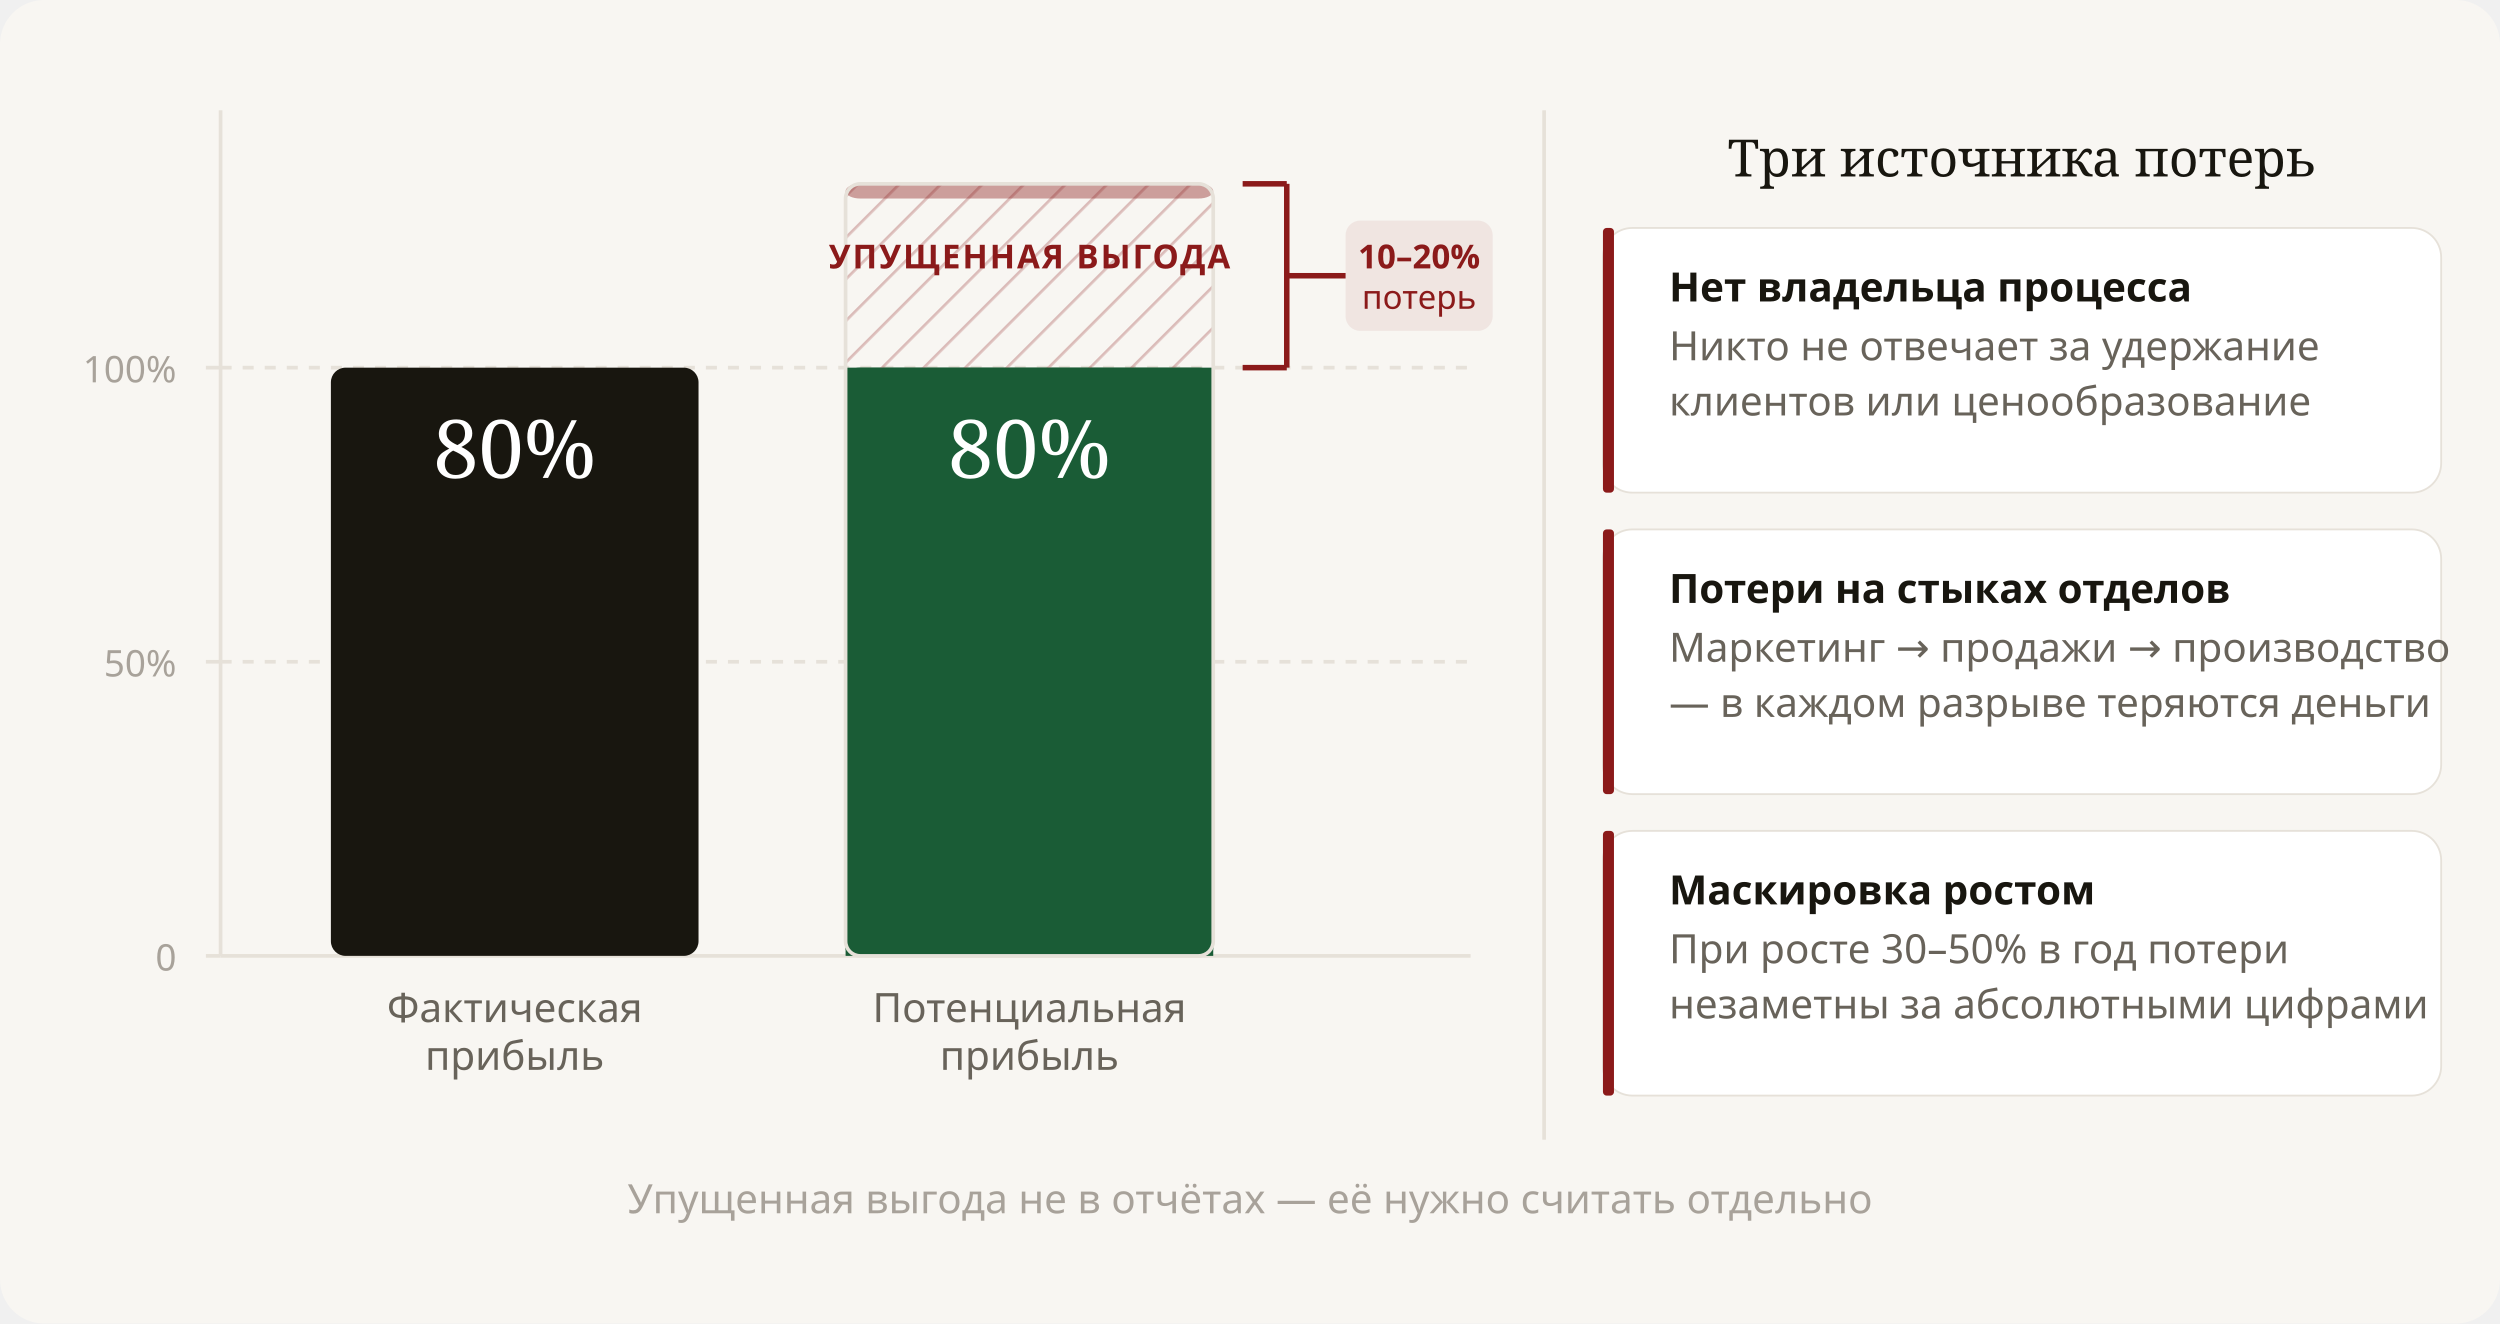
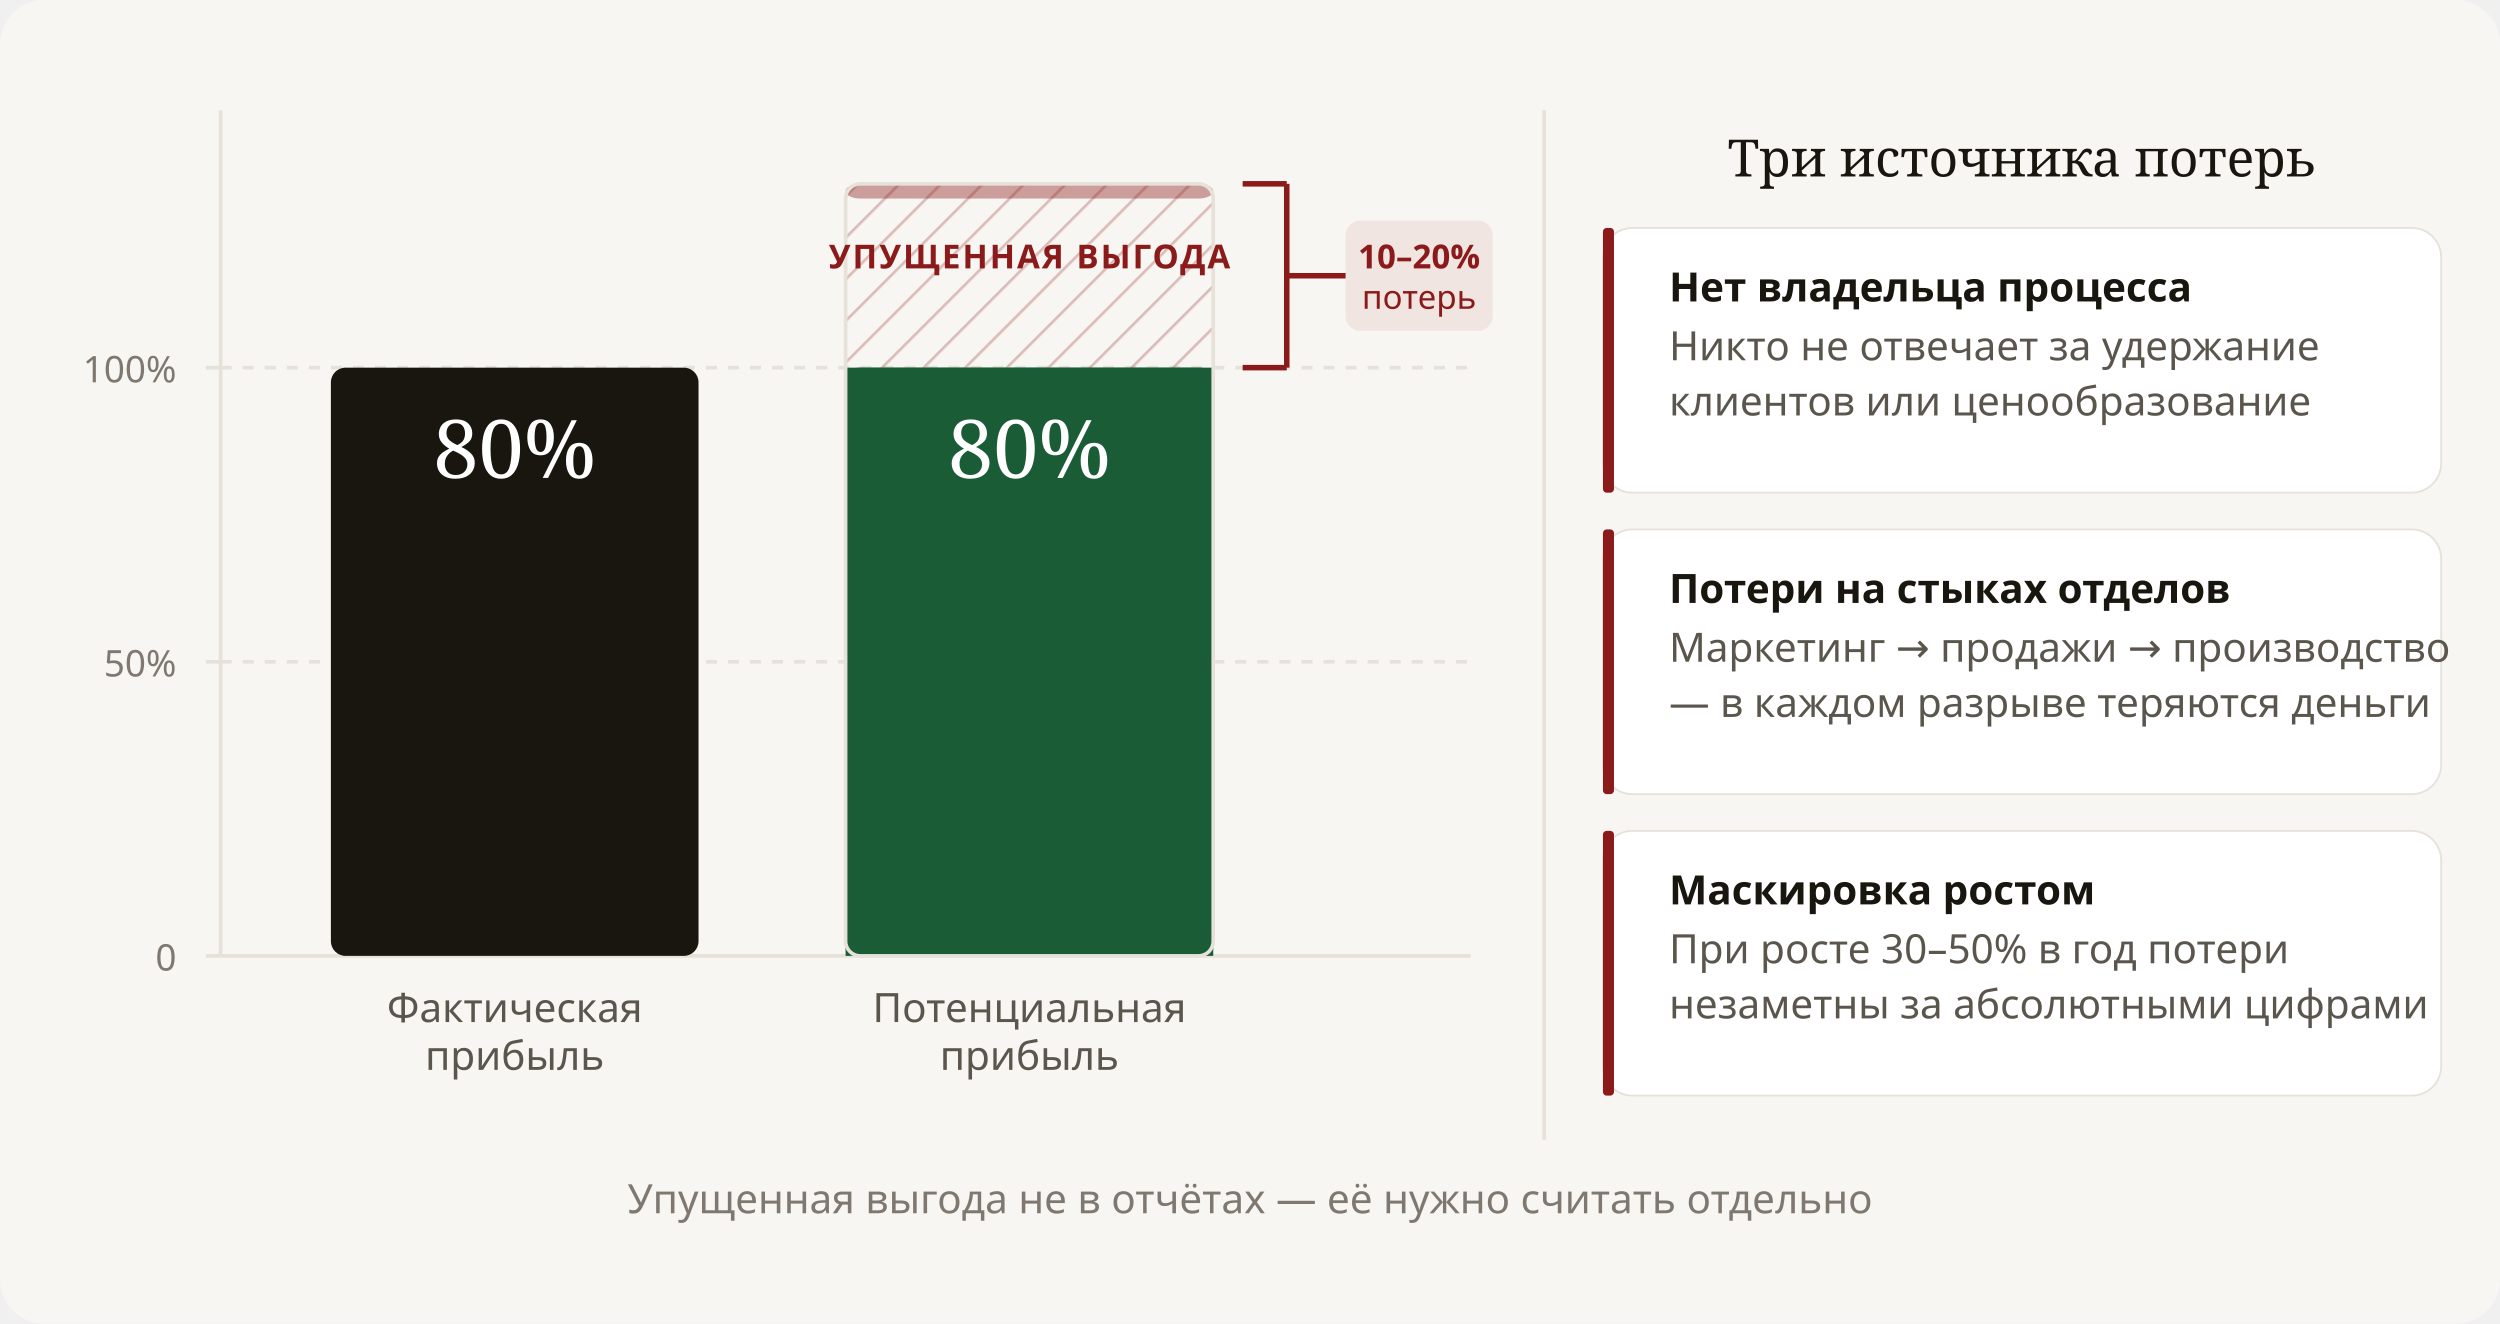
<svg xmlns="http://www.w3.org/2000/svg" width="100%" viewBox="0 0 680 360" role="img">
  <defs>
    <pattern id="hatch" patternUnits="userSpaceOnUse" width="8" height="8" patternTransform="rotate(45)">
      <line x1="0" y1="0" x2="0" y2="8" stroke="#8b1a1a" stroke-width="1.5" stroke-opacity="0.25" />
    </pattern>
  </defs>
  <rect width="680" height="360" fill="#f8f6f2" rx="12" />
  <line x1="60" y1="30" x2="60" y2="260" stroke="#e6e1d9" stroke-width="1" />
  <line x1="60" y1="260" x2="400" y2="260" stroke="#e6e1d9" stroke-width="1" />
  <line x1="56" y1="260" x2="60" y2="260" stroke="#e6e1d9" stroke-width="1" />
  <line x1="56" y1="180" x2="60" y2="180" stroke="#e6e1d9" stroke-width="1" />
  <line x1="56" y1="100" x2="60" y2="100" stroke="#e6e1d9" stroke-width="1" />
-   <text x="48" y="264" text-anchor="end" font-family="Instrument Sans, sans-serif" font-size="10" fill="#a8a29a">0</text>
-   <text x="48" y="184" text-anchor="end" font-family="Instrument Sans, sans-serif" font-size="10" fill="#a8a29a">50%</text>
-   <text x="48" y="104" text-anchor="end" font-family="Instrument Sans, sans-serif" font-size="10" fill="#a8a29a">100%</text>
+   <text x="48" y="264" text-anchor="end" font-family="Instrument Sans, sans-serif" font-size="10" fill="#7e7870">0</text>
+   <text x="48" y="184" text-anchor="end" font-family="Instrument Sans, sans-serif" font-size="10" fill="#7e7870">50%</text>
+   <text x="48" y="104" text-anchor="end" font-family="Instrument Sans, sans-serif" font-size="10" fill="#7e7870">100%</text>
  <line x1="60" y1="180" x2="400" y2="180" stroke="#e6e1d9" stroke-width="1" stroke-dasharray="3 3" />
  <line x1="60" y1="100" x2="400" y2="100" stroke="#e6e1d9" stroke-width="1" stroke-dasharray="3 3" />
  <rect x="90" y="100" width="100" height="160" fill="#18160f" rx="4" />
-   <text x="140" y="278" text-anchor="middle" font-family="Instrument Sans, sans-serif" font-size="11" fill="#68635a">Фактическая</text>
-   <text x="140" y="291" text-anchor="middle" font-family="Instrument Sans, sans-serif" font-size="11" fill="#68635a">прибыль</text>
+   <text x="140" y="278" text-anchor="middle" font-family="Instrument Sans, sans-serif" font-size="11" fill="#5a564d">Фактическая</text>
+   <text x="140" y="291" text-anchor="middle" font-family="Instrument Sans, sans-serif" font-size="11" fill="#5a564d">прибыль</text>
  <text x="140" y="130" text-anchor="middle" font-family="Instrument Serif, serif" font-size="22" fill="#fff" font-weight="400">80%</text>
  <rect x="230" y="100" width="100" height="160" fill="#1a5c36" rx="0" />
  <rect x="230" y="100" width="100" height="4" fill="#1a5c36" rx="4" />
  <rect x="230" y="256" width="100" height="4" fill="#1a5c36" rx="4" />
  <rect x="230" y="50" width="100" height="50" fill="url(#hatch)" rx="0" />
  <rect x="230" y="50" width="100" height="4" fill="#8b1a1a" fill-opacity="0.4" rx="4" />
  <rect x="230" y="50" width="100" height="210" fill="none" stroke="#e6e1d9" stroke-width="1" rx="4" />
-   <text x="280" y="278" text-anchor="middle" font-family="Instrument Sans, sans-serif" font-size="11" fill="#68635a">Потенциальная</text>
-   <text x="280" y="291" text-anchor="middle" font-family="Instrument Sans, sans-serif" font-size="11" fill="#68635a">прибыль</text>
+   <text x="280" y="278" text-anchor="middle" font-family="Instrument Sans, sans-serif" font-size="11" fill="#5a564d">Потенциальная</text>
+   <text x="280" y="291" text-anchor="middle" font-family="Instrument Sans, sans-serif" font-size="11" fill="#5a564d">прибыль</text>
  <text x="280" y="130" text-anchor="middle" font-family="Instrument Serif, serif" font-size="22" fill="#fff" font-weight="400">80%</text>
  <text x="280" y="73" text-anchor="middle" font-family="Instrument Sans, sans-serif" font-size="9" font-weight="600" fill="#8b1a1a" letter-spacing=".06em">УПУЩЕННАЯ ВЫГОДА</text>
  <line x1="338" y1="50" x2="350" y2="50" stroke="#8b1a1a" stroke-width="1.5" />
  <line x1="350" y1="50" x2="350" y2="100" stroke="#8b1a1a" stroke-width="1.5" />
  <line x1="338" y1="100" x2="350" y2="100" stroke="#8b1a1a" stroke-width="1.5" />
  <line x1="350" y1="75" x2="366" y2="75" stroke="#8b1a1a" stroke-width="1.5" />
  <rect x="366" y="60" width="40" height="30" fill="#8b1a1a" fill-opacity="0.08" rx="4" />
  <text x="386" y="73" text-anchor="middle" font-family="Instrument Sans, sans-serif" font-size="9" font-weight="600" fill="#8b1a1a">10–20%</text>
  <text x="386" y="84" text-anchor="middle" font-family="Instrument Sans, sans-serif" font-size="9" fill="#8b1a1a">потерь</text>
  <line x1="420" y1="30" x2="420" y2="310" stroke="#e6e1d9" stroke-width="1" />
  <text x="550" y="48" text-anchor="middle" font-family="Instrument Serif, serif" font-size="14" fill="#18160f">Три источника потерь</text>
  <rect x="436" y="62" width="228" height="72" rx="8" fill="#fff" stroke="#e6e1d9" stroke-width="0.5" />
  <rect x="436" y="62" width="3" height="72" rx="1" fill="#8b1a1a" />
  <text x="454" y="82" font-family="Instrument Sans, sans-serif" font-size="11" font-weight="600" fill="#18160f">Нет владельца процесса</text>
-   <text x="454" y="98" font-family="Instrument Sans, sans-serif" font-size="11" fill="#68635a">Никто не отвечает за удержание</text>
-   <text x="454" y="113" font-family="Instrument Sans, sans-serif" font-size="11" fill="#68635a">клиентов или ценообразование</text>
+   <text x="454" y="98" font-family="Instrument Sans, sans-serif" font-size="11" fill="#5a564d">Никто не отвечает за удержание</text>
+   <text x="454" y="113" font-family="Instrument Sans, sans-serif" font-size="11" fill="#5a564d">клиентов или ценообразование</text>
  <rect x="436" y="144" width="228" height="72" rx="8" fill="#fff" stroke="#e6e1d9" stroke-width="0.5" />
  <rect x="436" y="144" width="3" height="72" rx="1" fill="#8b1a1a" />
  <text x="454" y="164" font-family="Instrument Sans, sans-serif" font-size="11" font-weight="600" fill="#18160f">Потери на стыках отделов</text>
-   <text x="454" y="180" font-family="Instrument Sans, sans-serif" font-size="11" fill="#68635a">Маркетинг → продажи → производство</text>
-   <text x="454" y="195" font-family="Instrument Sans, sans-serif" font-size="11" fill="#68635a">— в каждом разрыве теряются деньги</text>
+   <text x="454" y="180" font-family="Instrument Sans, sans-serif" font-size="11" fill="#5a564d">Маркетинг → продажи → производство</text>
+   <text x="454" y="195" font-family="Instrument Sans, sans-serif" font-size="11" fill="#5a564d">— в каждом разрыве теряются деньги</text>
  <rect x="436" y="226" width="228" height="72" rx="8" fill="#fff" stroke="#e6e1d9" stroke-width="0.5" />
  <rect x="436" y="226" width="3" height="72" rx="1" fill="#8b1a1a" />
  <text x="454" y="246" font-family="Instrument Sans, sans-serif" font-size="11" font-weight="600" fill="#18160f">Маскировка ростом</text>
-   <text x="454" y="262" font-family="Instrument Sans, sans-serif" font-size="11" fill="#68635a">При росте 30–50% в год потери</text>
-   <text x="454" y="277" font-family="Instrument Sans, sans-serif" font-size="11" fill="#68635a">незаметны за абсолютными цифрами</text>
-   <text x="340" y="330" text-anchor="middle" font-family="Instrument Sans, sans-serif" font-size="11" fill="#a8a29a">Упущенная выгода не в отчётах — её нужно считать отдельно</text>
+   <text x="454" y="262" font-family="Instrument Sans, sans-serif" font-size="11" fill="#5a564d">При росте 30–50% в год потери</text>
+   <text x="454" y="277" font-family="Instrument Sans, sans-serif" font-size="11" fill="#5a564d">незаметны за абсолютными цифрами</text>
+   <text x="340" y="330" text-anchor="middle" font-family="Instrument Sans, sans-serif" font-size="11" fill="#7e7870">Упущенная выгода не в отчётах — её нужно считать отдельно</text>
</svg>
